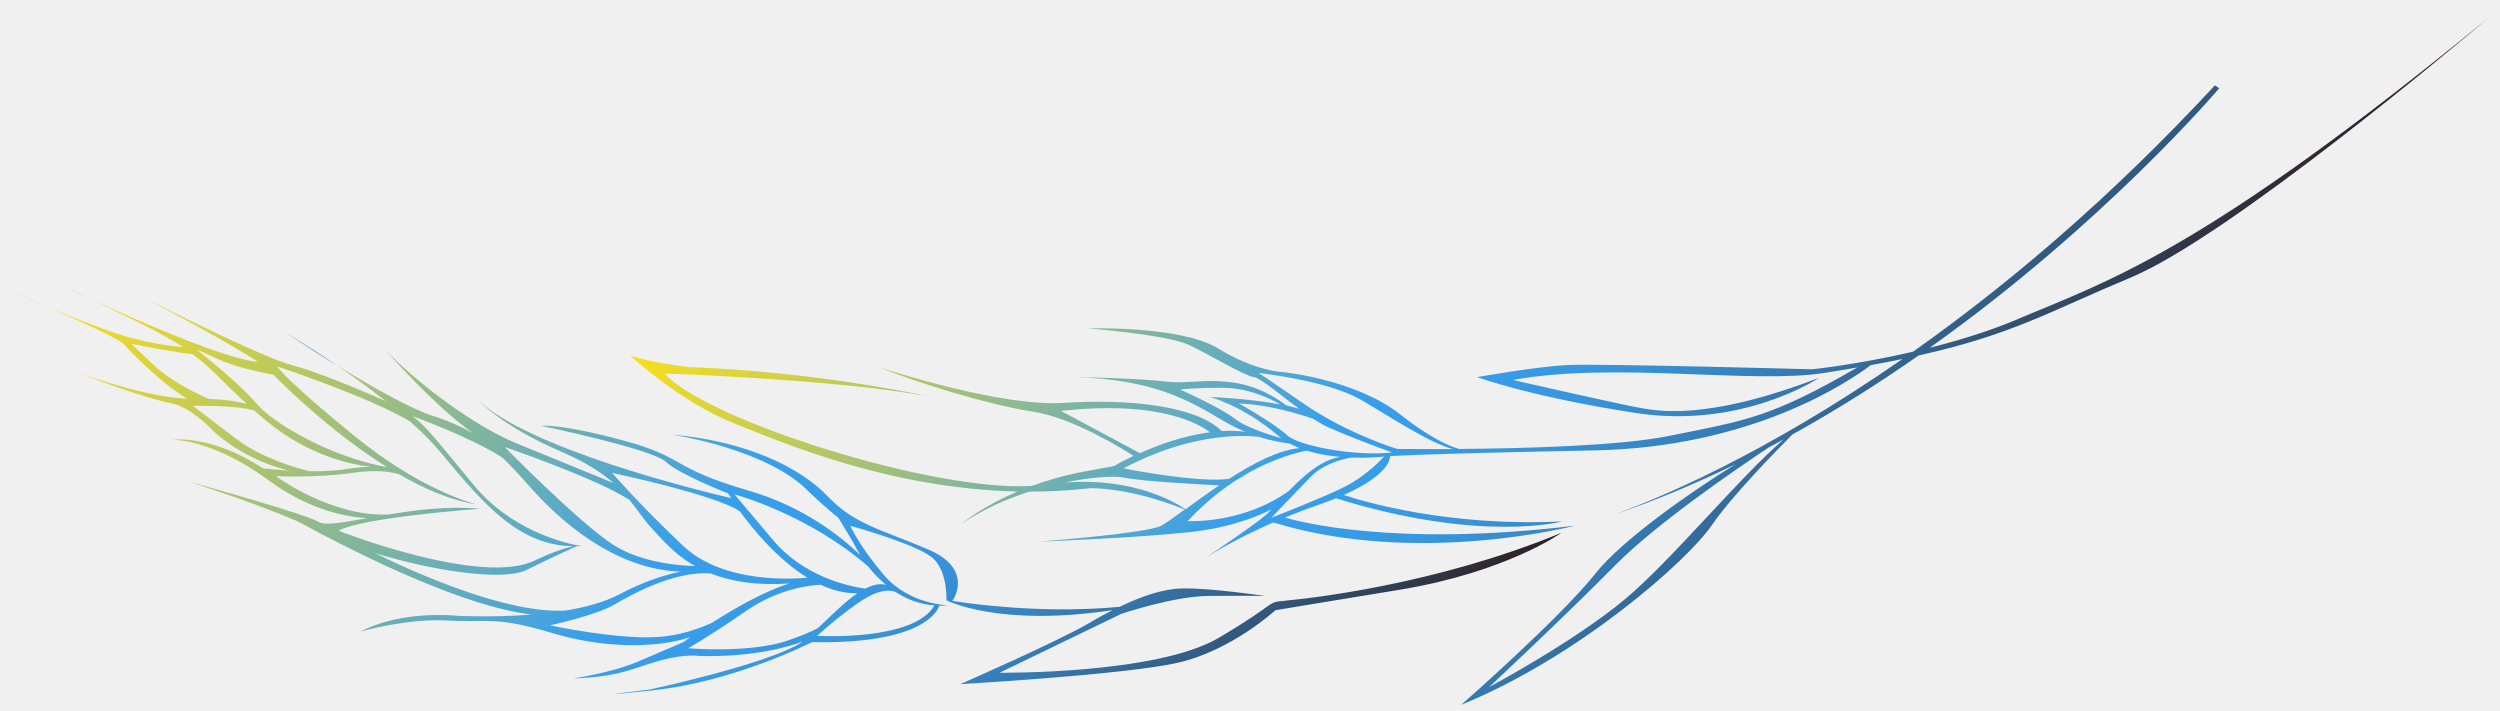
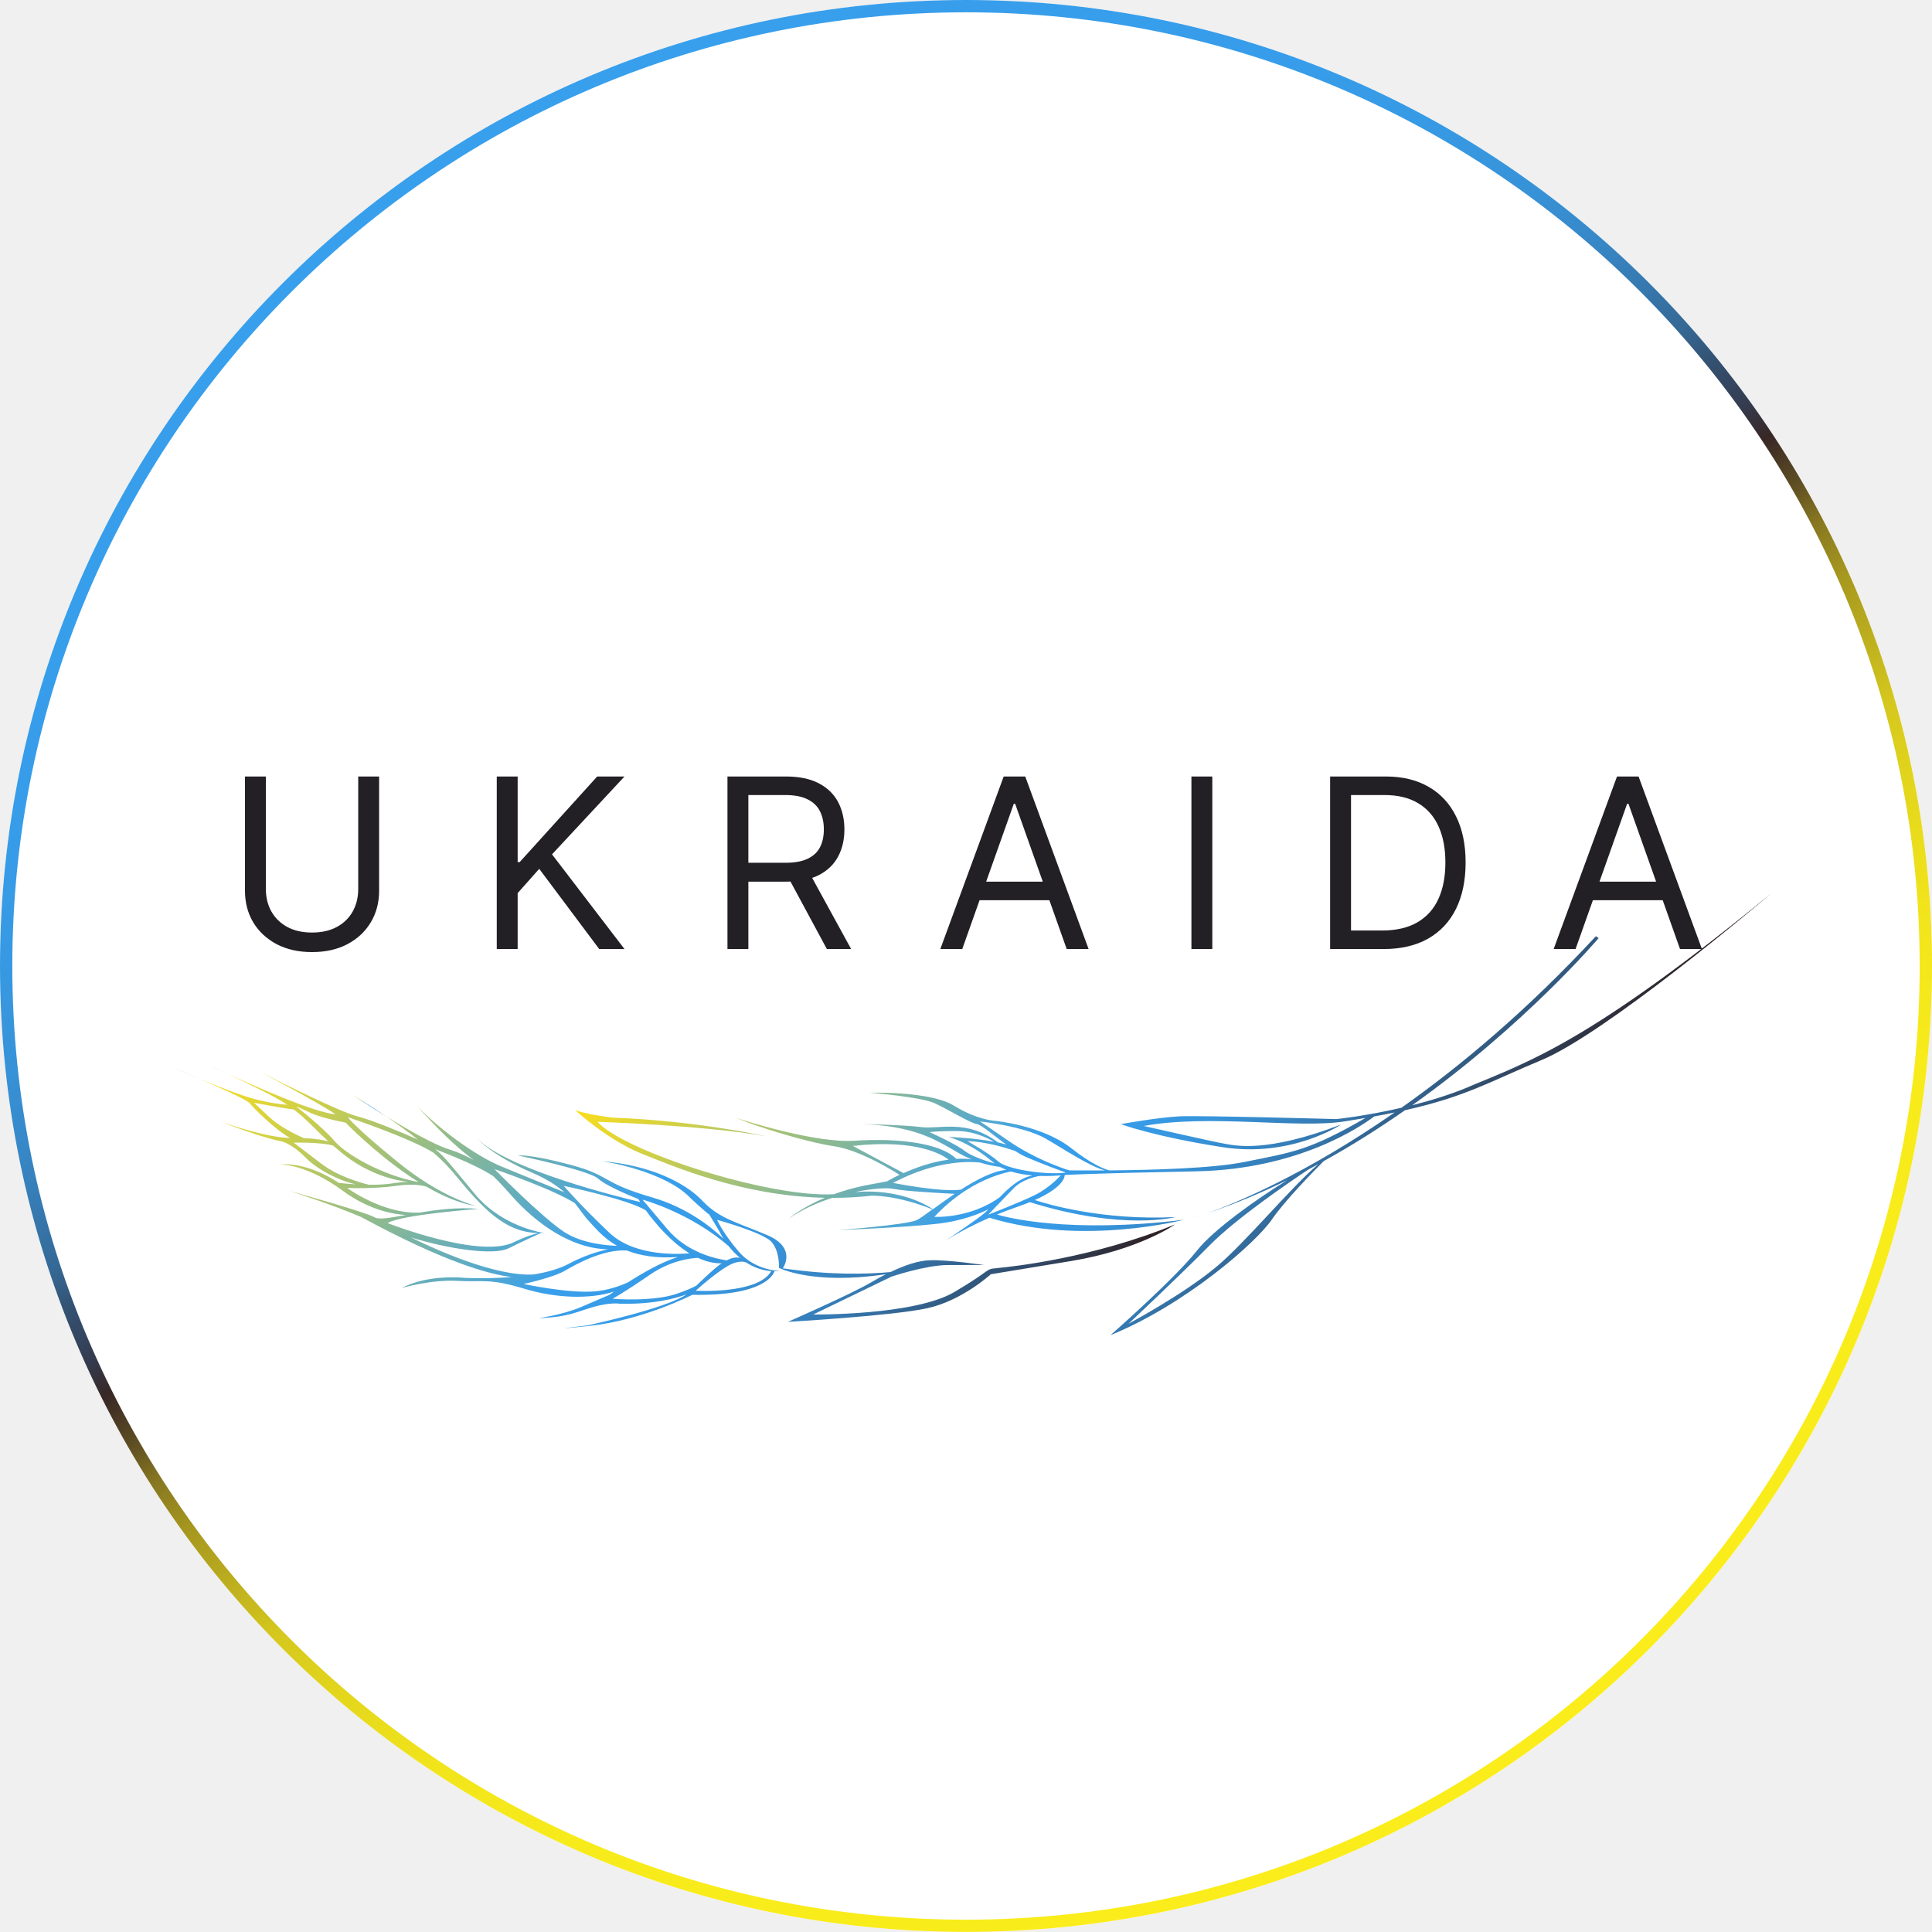
- <svg xmlns="http://www.w3.org/2000/svg" width="95" height="27" viewBox="0 0 95 27" fill="none">
-   <path d="M76.669 12.131C75.579 12.588 74.415 12.943 73.329 13.216C80.017 8.459 84.329 3.354 84.329 3.354L84.165 3.244C80.099 7.631 76.157 10.92 72.693 13.365C70.556 13.861 68.853 14.033 68.853 14.033C68.853 14.033 60.845 13.814 59.619 13.869C58.392 13.924 56.131 14.33 56.131 14.33C56.131 14.33 58.092 15.064 62.154 15.693C66.212 16.318 69.126 14.357 69.126 14.357C64.716 16.049 62.888 15.584 62.342 15.502C61.798 15.42 57.49 14.439 57.49 14.439C61.361 13.732 66.587 14.607 69.337 14.17C69.775 14.099 70.189 14.033 70.579 13.963C67.251 15.888 66.326 15.978 63.427 16.564C61.541 16.947 57.869 17.041 55.443 17.06C55.092 16.959 54.361 16.658 53.209 15.748C51.518 14.412 48.74 14.138 48.74 14.138C48.74 14.138 47.705 14.111 46.287 13.24C44.873 12.369 41.327 12.478 41.327 12.478C41.327 12.478 44.354 12.72 45.17 13.103C45.987 13.486 47.268 14.275 47.647 14.33C47.901 14.365 48.639 14.998 49.373 15.537C49.221 15.49 49.053 15.447 48.873 15.404C47.057 14.017 45.42 14.642 44.354 14.505C43.276 14.369 40.838 14.326 40.838 14.326C43.877 14.435 45.143 15.197 46.506 16.002C46.787 16.169 47.065 16.298 47.326 16.408C47.029 16.369 46.729 16.361 46.428 16.381C45.455 15.416 42.889 15.15 40.428 15.31C38.096 15.463 33.921 14.119 33.444 13.966C34.67 14.49 37.588 15.396 39.229 15.638C40.756 15.861 42.756 17.115 43.077 17.322C42.616 17.541 42.334 17.709 42.334 17.709L41.026 17.951C40.342 18.091 39.737 18.271 39.209 18.466C35.444 18.693 26.839 15.959 25.253 14.193C25.253 14.193 31.706 14.408 35.21 15.049C34.647 14.924 30.831 14.123 26.151 13.947C26.151 13.947 24.733 13.783 23.944 13.509C23.944 13.509 25.854 15.283 27.925 16.099C29.675 16.791 33.76 18.572 38.67 18.677C37.35 19.236 36.627 19.834 36.542 19.908C37.319 19.369 38.225 18.966 39.116 18.681C39.873 18.681 40.651 18.642 41.436 18.552C41.436 18.552 42.893 18.502 45.022 19.361C44.588 19.677 44.252 19.923 44.08 19.997C43.424 20.283 39.448 20.584 39.448 20.584C39.448 20.584 43.155 20.447 45.252 20.216C46.834 20.044 47.897 19.572 48.322 19.353C48.244 19.439 48.174 19.509 48.111 19.564C47.729 19.9 46.279 20.884 45.779 21.216C46.135 20.986 47.037 20.443 48.385 19.853C53.873 21.541 59.853 19.974 59.853 19.974C53.018 20.806 49.334 19.818 48.826 19.666C49.221 19.505 49.643 19.341 50.1 19.185C50.342 19.099 50.565 19.017 50.768 18.935C56.279 20.65 59.361 19.814 59.361 19.814C55.068 20.025 51.826 19.064 51.061 18.81C52.904 17.994 52.822 17.334 52.822 17.334C52.822 17.334 53.721 17.252 60.588 17.115C66.591 16.998 70.263 14.498 71.087 13.877C71.517 13.799 71.915 13.72 72.294 13.642C67.068 17.271 62.978 18.966 61.267 19.58C62.884 19.033 64.451 18.373 65.955 17.638C64.127 18.763 61.611 20.556 60.642 21.775C59.303 23.466 55.639 26.685 55.525 26.782C59.939 24.986 64.107 21.337 65.056 19.947C65.814 18.845 67.459 17.166 68.107 16.513C69.806 15.572 71.412 14.552 72.904 13.509C76.497 12.705 77.829 11.857 80.97 10.545C84.7 8.986 93.473 1.6 94.54 0.694C83.778 9.517 80.165 10.658 76.665 12.127L76.669 12.131ZM46.932 15.92C46.401 15.494 44.846 14.802 44.846 14.802C44.846 14.802 45.295 14.736 46.455 14.736C47.615 14.736 48.565 15.318 48.654 15.369C47.467 15.142 45.967 15.084 45.967 15.084C45.967 15.084 47.201 15.392 48.565 16.552C48.604 16.587 48.647 16.619 48.69 16.654C48.319 16.548 47.358 16.256 46.936 15.92H46.932ZM40.323 15.615C44.147 15.189 45.654 16.169 45.975 16.427C44.963 16.556 43.998 16.916 43.315 17.22L40.319 15.615H40.323ZM47.83 16.599C48.342 16.759 48.764 16.826 49.002 16.853C49.123 16.919 49.252 16.974 49.385 17.029C48.596 17.095 47.611 17.611 46.701 18.197C45.51 18.361 42.694 17.798 42.694 17.798C45.233 16.451 47.213 16.529 47.83 16.599ZM40.459 18.337C41.506 18.119 42.373 18.076 42.725 18.15C43.365 18.291 45.631 18.408 46.33 18.443C45.862 18.759 45.42 19.084 45.049 19.353C44.709 19.119 43.092 18.127 40.463 18.337H40.459ZM45.135 19.798C45.83 19.052 46.537 18.509 47.186 18.119C47.322 18.087 47.42 18.064 47.217 18.099C48.432 17.373 49.416 17.166 49.662 17.127C50.076 17.255 50.51 17.326 50.924 17.361C50.858 17.377 50.787 17.392 50.705 17.416C50.092 17.584 49.486 18.127 48.994 18.642C47.229 19.923 45.131 19.802 45.131 19.802L45.135 19.798ZM52.584 17.361C52.584 17.361 51.959 18.068 51.084 18.505C50.24 18.927 48.424 19.63 48.311 19.673C48.381 19.599 49.229 18.724 49.803 18.123C50.303 17.603 51.088 17.431 51.342 17.388C51.908 17.408 52.385 17.373 52.603 17.349L52.584 17.361ZM52.842 17.201C51.502 17.337 49.369 16.962 48.904 16.533C48.432 16.095 47.088 15.334 47.088 15.334C48.1 15.365 49.194 15.674 49.897 15.912C50.088 16.033 50.268 16.142 50.428 16.216C51.248 16.591 52.639 17.099 52.869 17.181L52.838 17.201H52.842ZM53.107 17.064C52.502 16.873 50.955 16.318 49.51 15.318C48.147 14.377 47.877 14.201 47.826 14.174C47.967 14.189 50.443 14.466 51.69 15.177C52.756 15.791 54.271 16.814 55.205 17.064C54.076 17.068 53.268 17.06 53.107 17.06V17.064ZM61.767 22.755C59.806 24.392 56.588 26.107 56.588 26.107C56.588 26.107 59.424 23.462 61.385 21.474C62.947 19.892 66.029 17.787 67.22 16.998C67.408 16.9 67.595 16.798 67.783 16.697C66.15 18.084 63.49 21.318 61.767 22.755Z" fill="url(#paint0_linear_2001_216)" />
-   <path d="M60.971 19.685C60.783 19.748 60.596 19.81 60.404 19.869C60.404 19.869 60.6 19.814 60.971 19.685Z" fill="url(#paint1_linear_2001_216)" />
-   <path d="M45.74 21.251C45.658 21.306 45.611 21.337 45.611 21.337C45.611 21.337 45.662 21.302 45.74 21.251Z" fill="url(#paint2_linear_2001_216)" />
-   <path d="M12.797 13.884C11.648 13.103 10.746 12.572 10.746 12.572C10.746 12.572 11.656 13.181 12.797 13.884Z" fill="url(#paint3_linear_2001_216)" />
-   <path d="M3.516 11.404C2.582 10.955 2.48 10.92 2.48 10.92C2.48 10.92 2.887 11.115 3.516 11.404Z" fill="url(#paint4_linear_2001_216)" />
-   <path d="M1.699 11.627C0.832 11.252 0.117 10.955 0.117 10.955C0.117 10.955 0.809 11.256 1.699 11.627Z" fill="url(#paint5_linear_2001_216)" />
-   <path d="M18.093 19.162C18.093 19.162 18.109 19.166 18.117 19.166C18.117 19.166 18.109 19.166 18.093 19.162ZM18.093 19.162C18.093 19.162 18.109 19.166 18.117 19.166C18.117 19.166 18.109 19.166 18.093 19.162ZM18.093 19.162C18.093 19.162 18.109 19.166 18.117 19.166C18.117 19.166 18.109 19.166 18.093 19.162ZM48.866 22.826C48.061 22.892 48.662 22.853 46.307 24.24C43.948 25.63 37.983 25.564 37.983 25.564L42.604 23.329C42.604 23.329 44.577 22.662 45.889 22.646C47.198 22.634 48.069 22.646 48.069 22.646C48.069 22.646 45.971 22.333 44.909 22.361C44.182 22.376 43.37 22.662 42.542 23.06C41.155 23.189 38.968 23.247 36.19 22.837C36.19 22.837 37.061 21.638 35.264 20.876C33.468 20.111 32.46 19.923 31.452 18.857C30.44 17.794 28.401 16.759 25.511 16.513C25.511 16.513 29.218 17.056 30.768 18.72C30.768 18.72 31.585 19.482 31.858 19.673L32.429 20.626C32.429 20.626 32.519 20.818 32.694 21.095C31.96 20.392 30.526 19.248 28.48 18.654C25.409 17.763 26.101 17.384 23.648 16.728C21.195 16.072 20.578 16.185 20.578 16.185C20.578 16.185 24.773 17.056 25.3 17.548C25.827 18.037 27.663 18.748 27.663 18.748C27.663 18.748 27.702 18.814 27.78 18.927C26.687 18.673 20.011 17.052 18.128 15.158C18.316 15.361 19.218 16.256 21.339 17.169C22.257 17.56 22.863 17.962 23.308 18.353C22.613 18.068 20.866 17.353 19.613 16.841C18.031 16.193 15.871 14.584 14.593 13.244C14.804 13.478 15.984 14.814 17.14 15.802C17.476 16.091 17.73 16.283 17.953 16.451C17.558 16.228 17.074 16.002 16.503 15.822C15.597 15.537 14.058 14.654 12.796 13.881C13.382 14.279 14.031 14.748 14.656 15.24C13.765 14.849 12.058 14.127 11.105 13.877C10.027 13.595 6.699 11.931 5.496 11.322C6.465 11.834 8.793 13.08 9.812 13.756C8.523 13.634 5.211 12.174 3.516 11.396C3.941 11.603 4.543 11.896 5.387 12.314C6.058 12.646 6.555 12.928 6.953 13.189C6.601 13.166 5.91 13.084 4.984 12.841C4.219 12.642 2.805 12.084 1.695 11.623C2.969 12.17 4.566 12.892 4.73 13.095C4.953 13.377 6.265 14.685 7.117 15.146C5.75 15.119 3.586 14.38 3.051 14.193C3.539 14.388 5.43 15.115 6.672 15.365C6.672 15.365 7.269 15.525 8.035 16.306C8.668 16.959 9.929 17.654 11.004 17.884C10.418 17.849 9.996 17.798 9.996 17.798C8.109 16.556 6.687 16.693 6.555 16.709C6.68 16.709 8.164 16.744 10.215 18.255C11.839 19.455 13.328 19.658 13.953 19.689C13.035 19.857 12.359 19.978 12.121 19.837C11.625 19.541 7.769 18.462 7.07 18.271C7.551 18.423 9.578 19.072 11.3 19.806C16.214 22.466 18.859 23.197 20.191 23.353C18.695 23.474 17.39 23.4 17.39 23.4C17.39 23.4 15.289 23.165 13.71 23.997C13.808 23.97 15.496 23.497 16.976 23.579C18.558 23.669 18.792 23.4 20.972 24.052C22.839 24.615 24.839 24.665 26.233 24.212C26.066 24.329 25.968 24.4 25.968 24.4C25.968 24.4 25.331 24.673 24.277 25.126C23.222 25.579 21.788 25.779 21.788 25.779C23.55 25.724 24.077 25.38 25.058 25.107C26.038 24.833 26.566 24.927 26.566 24.927C28.597 24.978 29.917 24.595 30.511 24.376C29.308 25.212 24.695 26.2 24.695 26.2C24.695 26.2 21.624 26.564 24.769 26.236C27.913 25.911 30.855 24.4 30.855 24.4C35.057 24.486 35.632 23.22 35.694 23.013C35.8 23.013 35.909 23.013 36.018 23.001C36.018 23.001 34.55 22.974 33.593 21.857C32.64 20.74 32.311 19.978 32.311 19.978C32.311 19.978 34.983 20.712 35.503 21.259C36.018 21.802 35.964 22.81 35.964 22.81C35.964 22.81 37.921 23.841 42.276 23.185C41.975 23.337 41.67 23.509 41.37 23.685C40.159 24.392 36.491 25.997 36.491 25.997C36.491 25.997 42.663 25.646 44.717 25.193C46.776 24.744 48.463 23.189 48.463 23.189C48.463 23.189 49.104 23.079 53.178 22.412C57.248 21.744 59.334 20.247 59.334 20.247C54.526 22.236 49.662 22.751 48.858 22.822L48.866 22.826ZM23.257 17.97C23.257 17.97 27.163 18.791 28.112 19.427C28.636 20.146 29.565 21.267 30.679 21.951C30.3 21.99 27.523 22.22 25.964 20.747C24.292 19.166 23.257 17.966 23.257 17.966V17.97ZM23.921 18.998C24.245 19.396 24.472 19.763 24.769 20.076C25.113 20.435 25.577 21.037 26.409 21.509C25.948 21.501 24.417 21.412 23.32 20.712C22.011 19.876 19.179 16.986 19.179 16.986C19.179 16.986 22.62 18.158 23.925 18.998H23.921ZM8.238 13.627C8.863 13.927 9.867 14.142 10.39 14.24C10.961 14.822 12.707 16.502 14.707 17.752C12.562 17.365 10.371 16.087 9.73 15.318C9.074 14.537 7.496 13.302 7.496 13.302C7.496 13.302 7.367 13.213 8.242 13.627H8.238ZM5.875 13.9C5.098 13.17 5 13.08 4.988 13.068C5.043 13.076 6.805 13.416 7.328 13.463C8.066 14.013 8.484 14.537 9.379 15.349C9.168 15.291 8.695 15.185 7.926 15.158C7.41 14.927 6.488 14.474 5.875 13.9ZM9 16.697C7.82 15.787 7.328 15.424 7.328 15.424C7.328 15.424 8.976 15.384 9.668 15.603C9.797 15.72 9.937 15.838 10.09 15.966C11.722 17.337 13.398 17.662 14.101 17.74C13.839 17.74 13.546 17.767 13.214 17.818C12.761 17.892 12.25 17.912 11.765 17.908C11.238 17.779 9.925 17.4 9 16.689V16.697ZM18.226 19.33C17.027 19.224 15.804 19.377 14.761 19.552C12.566 19.642 10.488 18.095 10.488 18.095C10.488 18.095 12.035 18.169 13.414 17.966C14.293 17.837 14.859 17.931 15.156 18.017C16.128 18.58 17.14 19.017 18.093 19.162C17.863 19.103 15.957 18.58 13.519 16.607C10.922 14.502 10.523 13.92 10.523 13.92C10.523 13.92 14.132 15.119 15.593 16.025C16.043 16.423 16.445 16.83 16.773 17.224C18.464 19.275 19.777 20.736 21.788 20.755C21.12 20.908 20.37 21.275 20.37 21.275C18.37 22.329 12.867 20.169 12.867 20.169C13.718 19.662 18.226 19.334 18.226 19.334V19.33ZM14.246 21.017C16.402 21.681 19.101 22.103 20.007 21.658C20.984 21.177 21.679 20.861 21.917 20.755C21.984 20.755 22.046 20.755 22.116 20.751C22.116 20.751 22.07 20.744 21.98 20.728C21.988 20.724 21.995 20.72 22.003 20.72C21.988 20.72 21.976 20.72 21.96 20.728C21.39 20.619 19.402 20.126 18.015 18.447C16.378 16.466 16.179 16.197 15.671 15.81C15.671 15.81 17.953 16.638 19.105 17.4C19.382 17.669 19.718 18.021 20.171 18.537C21.644 20.201 23.679 21.662 25.874 21.72C25.284 21.841 24.472 22.087 23.53 22.587C22.976 22.88 22.249 23.076 21.491 23.201C19.234 23.333 15.707 21.736 14.246 21.017ZM25.077 24.201C23.515 24.326 20.898 23.763 20.898 23.763C20.898 23.763 22.659 23.38 23.331 22.982C23.952 22.615 25.605 21.689 26.999 21.79C27.737 22.083 28.706 22.259 29.999 22.173C29.069 22.451 27.898 23.126 27.058 23.665C26.57 23.888 25.878 24.134 25.077 24.201ZM29.925 24.345C28.472 24.833 26.148 24.634 26.148 24.634C26.148 24.634 26.819 24.271 28.347 23.22C29.573 22.372 30.761 22.24 31.183 22.22C31.632 22.431 32.1 22.552 32.581 22.544C32.097 22.876 31.581 23.396 31.089 23.861C30.862 23.986 30.503 24.146 29.929 24.341L29.925 24.345ZM34.018 22.486C34.432 22.759 34.928 22.962 35.507 23.005C34.733 24.38 31.05 24.162 31.05 24.162C31.05 24.162 32.429 22.912 33.175 22.583C33.569 22.412 33.843 22.431 34.014 22.486H34.018ZM33.663 22.224C33.663 22.224 33.655 22.224 33.651 22.22C33.413 22.162 33.151 22.228 32.882 22.369C32.225 22.275 30.546 21.908 29.382 20.529C28.093 19.002 27.937 18.814 27.913 18.787C28.019 18.814 30.71 19.556 32.991 21.525C33.171 21.755 33.393 21.997 33.663 22.22V22.224ZM18.093 19.162C18.093 19.162 18.109 19.166 18.117 19.166C18.117 19.166 18.109 19.166 18.093 19.162ZM18.093 19.162C18.093 19.162 18.109 19.166 18.117 19.166C18.117 19.166 18.109 19.166 18.093 19.162ZM18.093 19.162C18.093 19.162 18.109 19.166 18.117 19.166C18.117 19.166 18.109 19.166 18.093 19.162Z" fill="url(#paint6_linear_2001_216)" />
+ <svg xmlns="http://www.w3.org/2000/svg" width="114" height="114" viewBox="0 0 114 114" fill="none">
+   <g clip-path="url(#clip0_3001_2408)">
+     <rect width="114" height="114" rx="57" fill="white" />
+     <path d="M86.669 64.131C85.579 64.588 84.415 64.943 83.329 65.216C90.017 60.459 94.329 55.354 94.329 55.354L94.165 55.244C90.099 59.631 86.157 62.92 82.693 65.365C80.556 65.861 78.853 66.033 78.853 66.033C78.853 66.033 70.845 65.814 69.619 65.869C68.392 65.924 66.131 66.33 66.131 66.33C66.131 66.33 68.092 67.064 72.154 67.693C76.212 68.318 79.126 66.357 79.126 66.357C74.716 68.048 72.888 67.584 72.341 67.502C71.799 67.419 67.49 66.439 67.49 66.439C71.361 65.732 76.587 66.607 79.337 66.17C79.775 66.099 80.189 66.033 80.579 65.963C77.251 67.888 76.326 67.978 73.427 68.564C71.541 68.947 67.869 69.041 65.443 69.06C65.092 68.959 64.361 68.658 63.209 67.748C61.518 66.412 58.74 66.138 58.74 66.138C58.74 66.138 57.705 66.111 56.287 65.24C54.873 64.369 51.327 64.478 51.327 64.478C51.327 64.478 54.354 64.72 55.17 65.103C55.987 65.486 57.268 66.275 57.647 66.33C57.901 66.365 58.639 66.998 59.373 67.537C59.221 67.49 59.053 67.447 58.873 67.404C57.057 66.017 55.42 66.642 54.354 66.505C53.276 66.369 50.838 66.326 50.838 66.326C53.877 66.435 55.143 67.197 56.506 68.002C56.787 68.169 57.065 68.298 57.326 68.408C57.029 68.369 56.729 68.361 56.428 68.38C55.455 67.416 52.889 67.15 50.428 67.31C48.096 67.463 43.921 66.119 43.444 65.966C44.67 66.49 47.588 67.396 49.229 67.638C50.756 67.861 52.756 69.115 53.077 69.322C52.616 69.541 52.334 69.709 52.334 69.709L51.026 69.951C50.342 70.091 49.737 70.271 49.209 70.466C45.444 70.693 36.839 67.959 35.253 66.193C35.253 66.193 41.706 66.408 45.21 67.049C44.647 66.924 40.831 66.123 36.151 65.947C36.151 65.947 34.733 65.783 33.944 65.51C33.944 65.51 35.854 67.283 37.925 68.099C39.675 68.791 43.76 70.572 48.67 70.677C47.35 71.236 46.627 71.834 46.542 71.908C47.319 71.369 48.225 70.966 49.116 70.681C49.873 70.681 50.651 70.642 51.436 70.552C51.436 70.552 52.893 70.501 55.022 71.361C54.588 71.677 54.252 71.923 54.08 71.998C53.424 72.283 49.448 72.583 49.448 72.583C49.448 72.583 53.155 72.447 55.252 72.216C56.834 72.044 57.897 71.572 58.322 71.353C58.244 71.439 58.174 71.509 58.111 71.564C57.729 71.9 56.279 72.884 55.779 73.216C56.135 72.986 57.037 72.443 58.385 71.853C63.873 73.54 69.853 71.974 69.853 71.974C63.018 72.806 59.334 71.818 58.826 71.665C59.221 71.505 59.643 71.341 60.1 71.185C60.342 71.099 60.565 71.017 60.768 70.935C66.279 72.65 69.361 71.814 69.361 71.814C65.068 72.025 61.826 71.064 61.061 70.81C62.904 69.994 62.822 69.334 62.822 69.334C62.822 69.334 63.721 69.251 70.588 69.115C76.591 68.998 80.263 66.498 81.087 65.877C81.517 65.799 81.915 65.72 82.294 65.642C77.068 69.271 72.978 70.966 71.267 71.58C72.884 71.033 74.451 70.373 75.955 69.638C74.127 70.763 71.611 72.556 70.642 73.775C69.302 75.466 65.639 78.685 65.525 78.782C69.939 76.986 74.107 73.337 75.056 71.947C75.814 70.845 77.459 69.166 78.107 68.513C79.806 67.572 81.412 66.552 82.904 65.51C86.497 64.705 87.829 63.857 90.97 62.545C94.7 60.986 103.473 53.6 104.54 52.694C93.778 61.517 90.165 62.658 86.665 64.127L86.669 64.131ZM56.932 67.919C56.401 67.494 54.846 66.802 54.846 66.802C54.846 66.802 55.295 66.736 56.455 66.736C57.615 66.736 58.565 67.318 58.654 67.369C57.467 67.142 55.967 67.084 55.967 67.084C55.967 67.084 57.201 67.392 58.565 68.552C58.604 68.588 58.647 68.619 58.69 68.654C58.319 68.548 57.358 68.255 56.936 67.919H56.932ZM50.323 67.615C54.147 67.189 55.654 68.169 55.975 68.427C54.963 68.556 53.998 68.916 53.315 69.22L50.319 67.615H50.323ZM57.83 68.599C58.342 68.759 58.764 68.826 59.002 68.853C59.123 68.919 59.252 68.974 59.385 69.029C58.596 69.095 57.611 69.611 56.701 70.197C55.51 70.361 52.694 69.798 52.694 69.798C55.233 68.451 57.213 68.529 57.83 68.599ZM50.459 70.337C51.506 70.119 52.373 70.076 52.725 70.15C53.365 70.29 55.631 70.408 56.33 70.443C55.862 70.759 55.42 71.084 55.049 71.353C54.709 71.119 53.092 70.126 50.463 70.337H50.459ZM55.135 71.798C55.83 71.052 56.537 70.509 57.186 70.119C57.322 70.087 57.42 70.064 57.217 70.099C58.432 69.373 59.416 69.166 59.662 69.126C60.076 69.255 60.51 69.326 60.924 69.361C60.858 69.376 60.787 69.392 60.705 69.416C60.092 69.584 59.486 70.126 58.994 70.642C57.229 71.923 55.131 71.802 55.131 71.802L55.135 71.798ZM62.584 69.361C62.584 69.361 61.959 70.068 61.084 70.505C60.24 70.927 58.424 71.63 58.311 71.673C58.381 71.599 59.229 70.724 59.803 70.123C60.303 69.603 61.088 69.431 61.342 69.388C61.908 69.408 62.385 69.373 62.603 69.349L62.584 69.361ZM62.842 69.201C61.502 69.337 59.369 68.963 58.904 68.533C58.432 68.095 57.088 67.334 57.088 67.334C58.1 67.365 59.194 67.673 59.897 67.912C60.088 68.033 60.268 68.142 60.428 68.216C61.248 68.591 62.639 69.099 62.869 69.181L62.838 69.201H62.842ZM63.107 69.064C62.502 68.873 60.955 68.318 59.51 67.318C58.147 66.377 57.877 66.201 57.826 66.174C57.967 66.189 60.443 66.466 61.69 67.177C62.756 67.791 64.271 68.814 65.205 69.064C64.076 69.068 63.268 69.06 63.107 69.06V69.064ZM71.767 74.755C69.806 76.392 66.588 78.107 66.588 78.107C66.588 78.107 69.424 75.462 71.385 73.474C72.947 71.892 76.029 69.787 77.22 68.998C77.408 68.9 77.595 68.798 77.783 68.697C76.15 70.084 73.49 73.318 71.767 74.755Z" fill="url(#paint0_linear_3001_2408)" />
+     <path d="M70.97 71.685C70.783 71.748 70.595 71.81 70.404 71.869C70.404 71.869 70.599 71.814 70.97 71.685Z" fill="url(#paint1_linear_3001_2408)" />
+     <path d="M55.741 73.251C55.659 73.306 55.612 73.337 55.612 73.337C55.612 73.337 55.663 73.302 55.741 73.251Z" fill="url(#paint2_linear_3001_2408)" />
+     <path d="M22.796 65.884C21.648 65.103 20.746 64.572 20.746 64.572C20.746 64.572 21.656 65.181 22.796 65.884Z" fill="url(#paint3_linear_3001_2408)" />
+     <path d="M13.516 63.404C12.582 62.955 12.48 62.92 12.48 62.92C12.48 62.92 12.887 63.115 13.516 63.404Z" fill="url(#paint4_linear_3001_2408)" />
+     <path d="M11.699 63.627C10.832 63.252 10.117 62.955 10.117 62.955C10.117 62.955 10.809 63.256 11.699 63.627Z" fill="url(#paint5_linear_3001_2408)" />
+     <path d="M28.093 71.162C28.093 71.162 28.109 71.165 28.117 71.165C28.117 71.165 28.109 71.165 28.093 71.162ZM28.093 71.162C28.093 71.162 28.109 71.165 28.117 71.165C28.117 71.165 28.109 71.165 28.093 71.162ZM28.093 71.162C28.093 71.162 28.109 71.165 28.117 71.165C28.117 71.165 28.109 71.165 28.093 71.162ZM58.866 74.826C58.061 74.892 58.662 74.853 56.307 76.24C53.948 77.63 47.983 77.564 47.983 77.564L52.604 75.329C52.604 75.329 54.577 74.662 55.889 74.646C57.198 74.634 58.069 74.646 58.069 74.646C58.069 74.646 55.971 74.333 54.909 74.361C54.182 74.376 53.37 74.662 52.542 75.06C51.155 75.189 48.968 75.247 46.19 74.837C46.19 74.837 47.061 73.638 45.264 72.876C43.468 72.111 42.46 71.923 41.452 70.857C40.44 69.794 38.401 68.759 35.511 68.513C35.511 68.513 39.218 69.056 40.769 70.72C40.769 70.72 41.585 71.482 41.858 71.673L42.429 72.626C42.429 72.626 42.519 72.818 42.694 73.095C41.96 72.392 40.526 71.248 38.48 70.654C35.409 69.763 36.101 69.384 33.648 68.728C31.195 68.072 30.578 68.185 30.578 68.185C30.578 68.185 34.773 69.056 35.3 69.548C35.827 70.037 37.663 70.748 37.663 70.748C37.663 70.748 37.702 70.814 37.78 70.927C36.687 70.673 30.011 69.052 28.128 67.158C28.316 67.361 29.218 68.255 31.339 69.169C32.257 69.56 32.863 69.962 33.308 70.353C32.613 70.068 30.866 69.353 29.613 68.841C28.031 68.193 25.871 66.584 24.593 65.244C24.804 65.478 25.984 66.814 27.14 67.802C27.476 68.091 27.73 68.283 27.953 68.451C27.558 68.228 27.074 68.002 26.503 67.822C25.597 67.537 24.058 66.654 22.797 65.88C23.382 66.279 24.031 66.748 24.656 67.24C23.765 66.849 22.058 66.127 21.105 65.877C20.027 65.595 16.699 63.931 15.496 63.322C16.465 63.834 18.793 65.08 19.812 65.755C18.523 65.634 15.211 64.174 13.516 63.396C13.941 63.603 14.543 63.896 15.387 64.314C16.058 64.646 16.555 64.927 16.953 65.189C16.601 65.166 15.91 65.084 14.984 64.841C14.219 64.642 12.805 64.084 11.695 63.623C12.969 64.17 14.566 64.892 14.73 65.095C14.953 65.377 16.265 66.685 17.117 67.146C15.75 67.119 13.586 66.38 13.051 66.193C13.539 66.388 15.43 67.115 16.672 67.365C16.672 67.365 17.269 67.525 18.035 68.306C18.668 68.959 19.929 69.654 21.004 69.884C20.418 69.849 19.996 69.798 19.996 69.798C18.109 68.556 16.687 68.693 16.555 68.709C16.68 68.709 18.164 68.744 20.215 70.255C21.84 71.455 23.328 71.658 23.953 71.689C23.035 71.857 22.359 71.978 22.121 71.837C21.625 71.54 17.769 70.462 17.07 70.271C17.551 70.423 19.578 71.072 21.3 71.806C26.214 74.466 28.859 75.197 30.191 75.353C28.695 75.474 27.39 75.4 27.39 75.4C27.39 75.4 25.289 75.165 23.71 75.997C23.808 75.97 25.496 75.497 26.976 75.579C28.558 75.669 28.792 75.4 30.972 76.052C32.839 76.615 34.839 76.665 36.233 76.212C36.066 76.329 35.968 76.4 35.968 76.4C35.968 76.4 35.331 76.673 34.277 77.126C33.222 77.579 31.788 77.779 31.788 77.779C33.55 77.724 34.077 77.38 35.058 77.107C36.038 76.833 36.566 76.927 36.566 76.927C38.597 76.978 39.917 76.595 40.511 76.376C39.308 77.212 34.694 78.2 34.694 78.2C34.694 78.2 31.624 78.564 34.769 78.236C37.913 77.911 40.855 76.4 40.855 76.4C45.057 76.486 45.632 75.22 45.694 75.013C45.8 75.013 45.909 75.013 46.018 75.001C46.018 75.001 44.55 74.974 43.593 73.857C42.64 72.74 42.312 71.978 42.312 71.978C42.312 71.978 44.983 72.712 45.503 73.259C46.018 73.802 45.964 74.81 45.964 74.81C45.964 74.81 47.921 75.841 52.276 75.185C51.975 75.337 51.67 75.509 51.37 75.685C50.159 76.392 46.491 77.997 46.491 77.997C46.491 77.997 52.663 77.646 54.717 77.193C56.776 76.743 58.463 75.189 58.463 75.189C58.463 75.189 59.104 75.079 63.178 74.412C67.248 73.743 69.334 72.248 69.334 72.248C64.525 74.236 59.662 74.751 58.858 74.822L58.866 74.826ZM33.257 69.97C33.257 69.97 37.163 70.79 38.112 71.427C38.636 72.146 39.566 73.267 40.679 73.951C40.3 73.99 37.523 74.22 35.964 72.748C34.292 71.165 33.257 69.966 33.257 69.966V69.97ZM33.921 70.998C34.245 71.396 34.472 71.763 34.769 72.076C35.112 72.435 35.577 73.037 36.409 73.509C35.948 73.501 34.417 73.412 33.32 72.712C32.011 71.876 29.179 68.986 29.179 68.986C29.179 68.986 32.62 70.158 33.925 70.998H33.921ZM18.238 65.627C18.863 65.927 19.867 66.142 20.39 66.24C20.961 66.822 22.707 68.501 24.707 69.751C22.562 69.365 20.371 68.088 19.73 67.318C19.074 66.537 17.496 65.302 17.496 65.302C17.496 65.302 17.367 65.213 18.242 65.627H18.238ZM15.875 65.9C15.098 65.17 15 65.08 14.988 65.068C15.043 65.076 16.805 65.416 17.328 65.463C18.066 66.013 18.484 66.537 19.379 67.349C19.168 67.291 18.695 67.185 17.926 67.158C17.41 66.927 16.488 66.474 15.875 65.9ZM19 68.697C17.82 67.787 17.328 67.423 17.328 67.423C17.328 67.423 18.976 67.384 19.668 67.603C19.797 67.72 19.937 67.838 20.09 67.966C21.722 69.337 23.398 69.662 24.101 69.74C23.839 69.74 23.547 69.767 23.214 69.818C22.761 69.892 22.25 69.912 21.765 69.908C21.238 69.779 19.925 69.4 19 68.689V68.697ZM28.226 71.33C27.027 71.224 25.804 71.376 24.761 71.552C22.566 71.642 20.488 70.095 20.488 70.095C20.488 70.095 22.035 70.169 23.414 69.966C24.293 69.837 24.859 69.931 25.156 70.017C26.128 70.58 27.14 71.017 28.093 71.162C27.863 71.103 25.956 70.58 23.519 68.607C20.922 66.502 20.523 65.92 20.523 65.92C20.523 65.92 24.132 67.119 25.593 68.025C26.043 68.423 26.445 68.83 26.773 69.224C28.464 71.275 29.777 72.736 31.788 72.755C31.12 72.908 30.37 73.275 30.37 73.275C28.37 74.329 22.867 72.169 22.867 72.169C23.718 71.662 28.226 71.334 28.226 71.334V71.33ZM24.246 73.017C26.402 73.681 29.101 74.103 30.007 73.658C30.984 73.177 31.679 72.861 31.917 72.755C31.984 72.755 32.046 72.755 32.117 72.751C32.117 72.751 32.07 72.744 31.98 72.728C31.988 72.724 31.995 72.72 32.003 72.72C31.988 72.72 31.976 72.72 31.96 72.728C31.39 72.619 29.402 72.126 28.015 70.447C26.378 68.466 26.179 68.197 25.671 67.81C25.671 67.81 27.953 68.638 29.105 69.4C29.382 69.669 29.718 70.021 30.171 70.537C31.644 72.201 33.679 73.662 35.874 73.72C35.284 73.841 34.472 74.087 33.531 74.587C32.976 74.88 32.249 75.076 31.491 75.201C29.234 75.333 25.707 73.736 24.246 73.017ZM35.077 76.201C33.515 76.326 30.898 75.763 30.898 75.763C30.898 75.763 32.659 75.38 33.331 74.982C33.952 74.615 35.605 73.689 36.999 73.79C37.737 74.083 38.706 74.259 39.999 74.173C39.069 74.451 37.898 75.126 37.058 75.665C36.569 75.888 35.878 76.134 35.077 76.201ZM39.925 76.345C38.472 76.833 36.148 76.634 36.148 76.634C36.148 76.634 36.819 76.271 38.347 75.22C39.573 74.372 40.761 74.24 41.183 74.22C41.632 74.431 42.1 74.552 42.581 74.544C42.097 74.876 41.581 75.396 41.089 75.861C40.862 75.986 40.503 76.146 39.929 76.341L39.925 76.345ZM44.018 74.486C44.432 74.759 44.928 74.962 45.507 75.005C44.733 76.38 41.05 76.161 41.05 76.161C41.05 76.161 42.429 74.912 43.175 74.583C43.569 74.412 43.843 74.431 44.014 74.486H44.018ZM43.663 74.224C43.663 74.224 43.655 74.224 43.651 74.22C43.413 74.162 43.151 74.228 42.882 74.368C42.225 74.275 40.546 73.908 39.382 72.529C38.093 71.001 37.937 70.814 37.913 70.787C38.019 70.814 40.71 71.556 42.991 73.525C43.171 73.755 43.393 73.997 43.663 74.22V74.224ZM28.093 71.162C28.093 71.162 28.109 71.165 28.117 71.165C28.117 71.165 28.109 71.165 28.093 71.162ZM28.093 71.162C28.093 71.162 28.109 71.165 28.117 71.165C28.117 71.165 28.109 71.165 28.093 71.162ZM28.093 71.162C28.093 71.162 28.109 71.165 28.117 71.165C28.117 71.165 28.109 71.165 28.093 71.162Z" fill="url(#paint6_linear_3001_2408)" />
+     <path d="M56.998 0C25.519 0 0 25.519 0 56.998C0 88.477 25.519 113.996 56.998 113.996C88.477 113.996 114 88.477 114 56.998C114 25.519 88.481 0 56.998 0ZM56.998 113.273C25.921 113.273 0.727 88.079 0.727 56.998C0.727 25.917 25.921 0.727 56.998 0.727C88.075 0.727 113.273 25.917 113.273 56.998C113.273 88.079 88.079 113.273 56.998 113.273Z" fill="url(#paint7_linear_3001_2408)" />
+     <path d="M21.137 45.818H22.37V52.56C22.37 53.256 22.206 53.877 21.878 54.424C21.553 54.968 21.094 55.397 20.5 55.712C19.907 56.023 19.211 56.179 18.413 56.179C17.614 56.179 16.918 56.023 16.324 55.712C15.731 55.397 15.27 54.968 14.942 54.424C14.617 53.877 14.455 53.256 14.455 52.56V45.818H15.688V52.46C15.688 52.957 15.797 53.4 16.016 53.788C16.235 54.172 16.546 54.475 16.951 54.697C17.358 54.916 17.846 55.026 18.413 55.026C18.979 55.026 19.466 54.916 19.874 54.697C20.282 54.475 20.593 54.172 20.809 53.788C21.027 53.4 21.137 52.957 21.137 52.46V45.818ZM29.312 56V45.818H30.545V50.869H30.664L35.238 45.818H36.849L32.573 50.412L36.849 56H35.358L31.818 51.267L30.545 52.699V56H29.312ZM42.925 56V45.818H46.365C47.161 45.818 47.814 45.954 48.324 46.226C48.834 46.494 49.212 46.864 49.458 47.334C49.703 47.805 49.825 48.34 49.825 48.94C49.825 49.54 49.703 50.072 49.458 50.536C49.212 51 48.836 51.365 48.329 51.63C47.822 51.892 47.174 52.023 46.385 52.023H43.601V50.909H46.345C46.889 50.909 47.326 50.83 47.658 50.67C47.992 50.511 48.234 50.286 48.384 49.994C48.536 49.699 48.612 49.348 48.612 48.94C48.612 48.533 48.536 48.176 48.384 47.871C48.231 47.566 47.988 47.331 47.653 47.166C47.318 46.996 46.876 46.912 46.325 46.912H44.158V56H42.925ZM47.717 51.426L50.223 56H48.791L46.325 51.426H47.717ZM56.778 56H55.485L59.224 45.818H60.496L64.235 56H62.942L59.9 47.429H59.82L56.778 56ZM57.255 52.023H62.465V53.117H57.255V52.023ZM71.534 45.818V56H70.301V45.818H71.534ZM81.628 56H78.486V45.818H81.767C82.755 45.818 83.6 46.022 84.303 46.43C85.005 46.834 85.544 47.416 85.918 48.175C86.293 48.93 86.48 49.835 86.48 50.889C86.48 51.95 86.291 52.863 85.913 53.629C85.536 54.391 84.986 54.977 84.263 55.389C83.54 55.796 82.662 56 81.628 56ZM79.719 54.906H81.548C82.39 54.906 83.088 54.744 83.641 54.419C84.195 54.094 84.608 53.632 84.879 53.032C85.151 52.432 85.287 51.718 85.287 50.889C85.287 50.067 85.153 49.36 84.884 48.766C84.616 48.17 84.215 47.712 83.681 47.394C83.148 47.073 82.483 46.912 81.688 46.912H79.719V54.906ZM92.968 56H91.675L95.413 45.818H96.686L100.425 56H99.132L96.09 47.429H96.01L92.968 56ZM93.445 52.023H98.655V53.117H93.445V52.023Z" fill="#221F25" />
+   </g>
  <defs>
-     <linearGradient id="paint0_linear_2001_216" x1="73.693" y1="21.552" x2="44.803" y2="-7.337" gradientUnits="userSpaceOnUse">
+     <linearGradient id="paint0_linear_3001_2408" x1="83.693" y1="73.552" x2="54.803" y2="44.663" gradientUnits="userSpaceOnUse">
      <stop offset="0.01" stop-color="#2F2228" />
      <stop offset="0.03" stop-color="#2F2C37" />
      <stop offset="0.09" stop-color="#314A67" />
      <stop offset="0.16" stop-color="#336490" />
      <stop offset="0.22" stop-color="#3579B1" />
      <stop offset="0.29" stop-color="#368ACB" />
      <stop offset="0.35" stop-color="#3795DD" />
      <stop offset="0.42" stop-color="#379CE8" />
      <stop offset="0.5" stop-color="#389FEC" />
      <stop offset="0.66" stop-color="#78B3A7" />
      <stop offset="0.89" stop-color="#D4D142" />
      <stop offset="1" stop-color="#FADE1B" />
    </linearGradient>
-     <linearGradient id="paint1_linear_2001_216" x1="60.783" y1="19.873" x2="60.592" y2="19.681" gradientUnits="userSpaceOnUse">
+     <linearGradient id="paint1_linear_3001_2408" x1="70.783" y1="71.873" x2="70.591" y2="71.681" gradientUnits="userSpaceOnUse">
      <stop offset="0.01" stop-color="#2F2228" />
      <stop offset="0.03" stop-color="#2F2C37" />
      <stop offset="0.09" stop-color="#314A67" />
      <stop offset="0.16" stop-color="#336490" />
      <stop offset="0.22" stop-color="#3579B1" />
      <stop offset="0.29" stop-color="#368ACB" />
      <stop offset="0.35" stop-color="#3795DD" />
      <stop offset="0.42" stop-color="#379CE8" />
      <stop offset="0.5" stop-color="#389FEC" />
      <stop offset="0.66" stop-color="#78B3A7" />
      <stop offset="0.89" stop-color="#D4D142" />
      <stop offset="1" stop-color="#FADE1B" />
    </linearGradient>
-     <linearGradient id="paint2_linear_2001_216" x1="45.685" y1="21.306" x2="45.662" y2="21.287" gradientUnits="userSpaceOnUse">
+     <linearGradient id="paint2_linear_3001_2408" x1="55.686" y1="73.306" x2="55.663" y2="73.287" gradientUnits="userSpaceOnUse">
      <stop offset="0.01" stop-color="#2F2228" />
      <stop offset="0.03" stop-color="#2F2C37" />
      <stop offset="0.09" stop-color="#314A67" />
      <stop offset="0.16" stop-color="#336490" />
      <stop offset="0.22" stop-color="#3579B1" />
      <stop offset="0.29" stop-color="#368ACB" />
      <stop offset="0.35" stop-color="#3795DD" />
      <stop offset="0.42" stop-color="#379CE8" />
      <stop offset="0.5" stop-color="#389FEC" />
      <stop offset="0.66" stop-color="#78B3A7" />
      <stop offset="0.89" stop-color="#D4D142" />
      <stop offset="1" stop-color="#FADE1B" />
    </linearGradient>
-     <linearGradient id="paint3_linear_2001_216" x1="12.609" y1="14.072" x2="10.93" y2="12.388" gradientUnits="userSpaceOnUse">
+     <linearGradient id="paint3_linear_3001_2408" x1="22.609" y1="66.072" x2="20.929" y2="64.388" gradientUnits="userSpaceOnUse">
      <stop offset="0.01" stop-color="#2F2228" />
      <stop offset="0.03" stop-color="#2F2C37" />
      <stop offset="0.09" stop-color="#314A67" />
      <stop offset="0.16" stop-color="#336490" />
      <stop offset="0.22" stop-color="#3579B1" />
      <stop offset="0.29" stop-color="#368ACB" />
      <stop offset="0.35" stop-color="#3795DD" />
      <stop offset="0.42" stop-color="#379CE8" />
      <stop offset="0.5" stop-color="#389FEC" />
      <stop offset="0.66" stop-color="#78B3A7" />
      <stop offset="0.89" stop-color="#D4D142" />
      <stop offset="1" stop-color="#FADE1B" />
    </linearGradient>
-     <linearGradient id="paint4_linear_2001_216" x1="3.375" y1="11.545" x2="2.617" y2="10.783" gradientUnits="userSpaceOnUse">
+     <linearGradient id="paint4_linear_3001_2408" x1="13.375" y1="63.545" x2="12.617" y2="62.783" gradientUnits="userSpaceOnUse">
      <stop offset="0.01" stop-color="#2F2228" />
      <stop offset="0.03" stop-color="#2F2C37" />
      <stop offset="0.09" stop-color="#314A67" />
      <stop offset="0.16" stop-color="#336490" />
      <stop offset="0.22" stop-color="#3579B1" />
      <stop offset="0.29" stop-color="#368ACB" />
      <stop offset="0.35" stop-color="#3795DD" />
      <stop offset="0.42" stop-color="#379CE8" />
      <stop offset="0.5" stop-color="#389FEC" />
      <stop offset="0.66" stop-color="#78B3A7" />
      <stop offset="0.89" stop-color="#D4D142" />
      <stop offset="1" stop-color="#FADE1B" />
    </linearGradient>
-     <linearGradient id="paint5_linear_2001_216" x1="1.473" y1="11.857" x2="0.344" y2="10.732" gradientUnits="userSpaceOnUse">
+     <linearGradient id="paint5_linear_3001_2408" x1="11.473" y1="63.857" x2="10.344" y2="62.732" gradientUnits="userSpaceOnUse">
      <stop offset="0.01" stop-color="#2F2228" />
      <stop offset="0.03" stop-color="#2F2C37" />
      <stop offset="0.09" stop-color="#314A67" />
      <stop offset="0.16" stop-color="#336490" />
      <stop offset="0.22" stop-color="#3579B1" />
      <stop offset="0.29" stop-color="#368ACB" />
      <stop offset="0.35" stop-color="#3795DD" />
      <stop offset="0.42" stop-color="#379CE8" />
      <stop offset="0.5" stop-color="#389FEC" />
      <stop offset="0.66" stop-color="#78B3A7" />
      <stop offset="0.89" stop-color="#D4D142" />
      <stop offset="1" stop-color="#FADE1B" />
    </linearGradient>
-     <linearGradient id="paint6_linear_2001_216" x1="46.768" y1="32.821" x2="13.636" y2="-0.31" gradientUnits="userSpaceOnUse">
+     <linearGradient id="paint6_linear_3001_2408" x1="56.768" y1="84.821" x2="23.636" y2="51.69" gradientUnits="userSpaceOnUse">
      <stop offset="0.01" stop-color="#2F2228" />
      <stop offset="0.03" stop-color="#2F2C37" />
      <stop offset="0.09" stop-color="#314A67" />
      <stop offset="0.16" stop-color="#336490" />
      <stop offset="0.22" stop-color="#3579B1" />
      <stop offset="0.29" stop-color="#368ACB" />
      <stop offset="0.35" stop-color="#3795DD" />
      <stop offset="0.42" stop-color="#379CE8" />
      <stop offset="0.5" stop-color="#389FEC" />
      <stop offset="0.66" stop-color="#78B3A7" />
      <stop offset="0.89" stop-color="#D4D142" />
      <stop offset="1" stop-color="#FADE1B" />
    </linearGradient>
+     <linearGradient id="paint7_linear_3001_2408" x1="28.495" y1="7.629" x2="85.505" y2="106.371" gradientUnits="userSpaceOnUse">
+       <stop stop-color="#389FEC" />
+       <stop offset="0.18" stop-color="#379DEA" />
+       <stop offset="0.25" stop-color="#3799E3" />
+       <stop offset="0.3" stop-color="#3792D7" />
+       <stop offset="0.34" stop-color="#3787C6" />
+       <stop offset="0.37" stop-color="#3679B0" />
+       <stop offset="0.4" stop-color="#356895" />
+       <stop offset="0.42" stop-color="#345374" />
+       <stop offset="0.45" stop-color="#343C50" />
+       <stop offset="0.47" stop-color="#382725" />
+       <stop offset="0.5" stop-color="#605023" />
+       <stop offset="0.52" stop-color="#857521" />
+       <stop offset="0.55" stop-color="#A5961F" />
+       <stop offset="0.59" stop-color="#BFB11E" />
+       <stop offset="0.62" stop-color="#D5C71D" />
+       <stop offset="0.67" stop-color="#E5D81C" />
+       <stop offset="0.72" stop-color="#F1E41B" />
+       <stop offset="0.79" stop-color="#F8EB1B" />
+       <stop offset="1" stop-color="#FAED1B" />
+     </linearGradient>
+     <clipPath id="clip0_3001_2408">
+       <rect width="114" height="114" rx="57" fill="white" />
+     </clipPath>
  </defs>
</svg>
